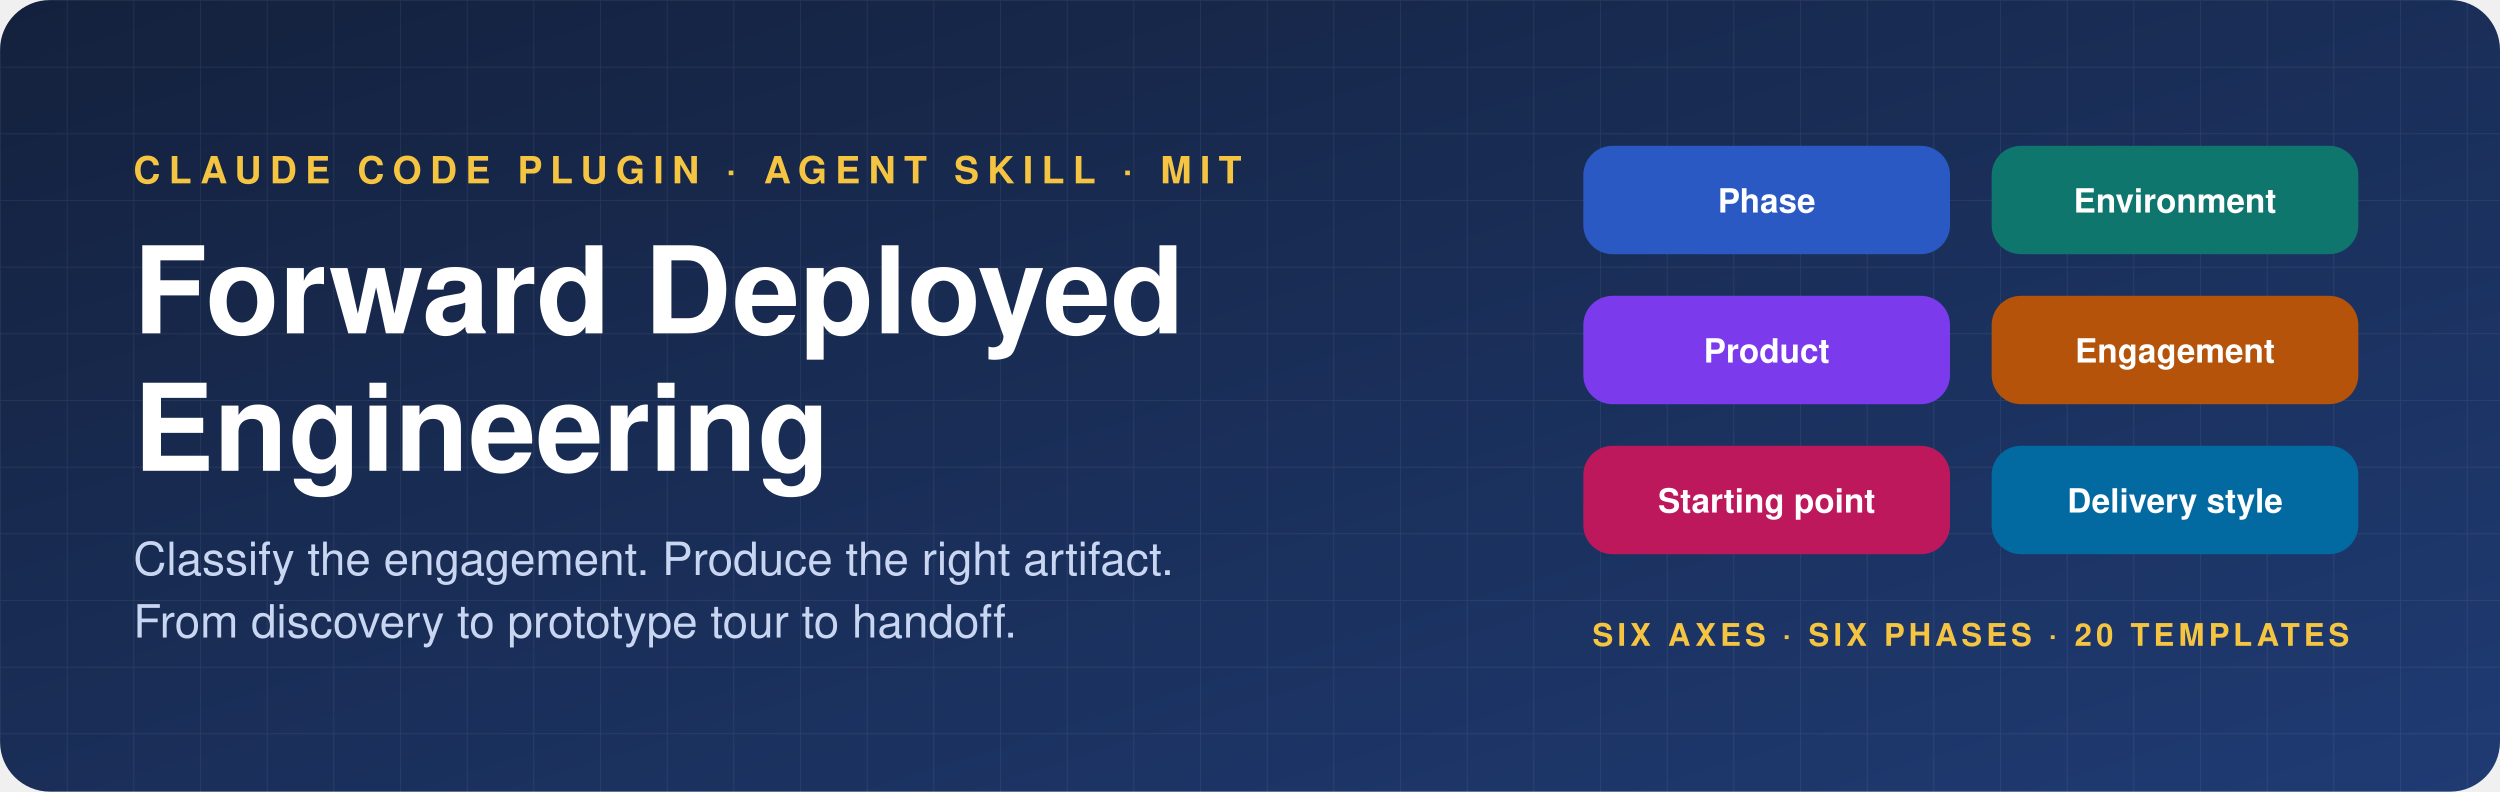
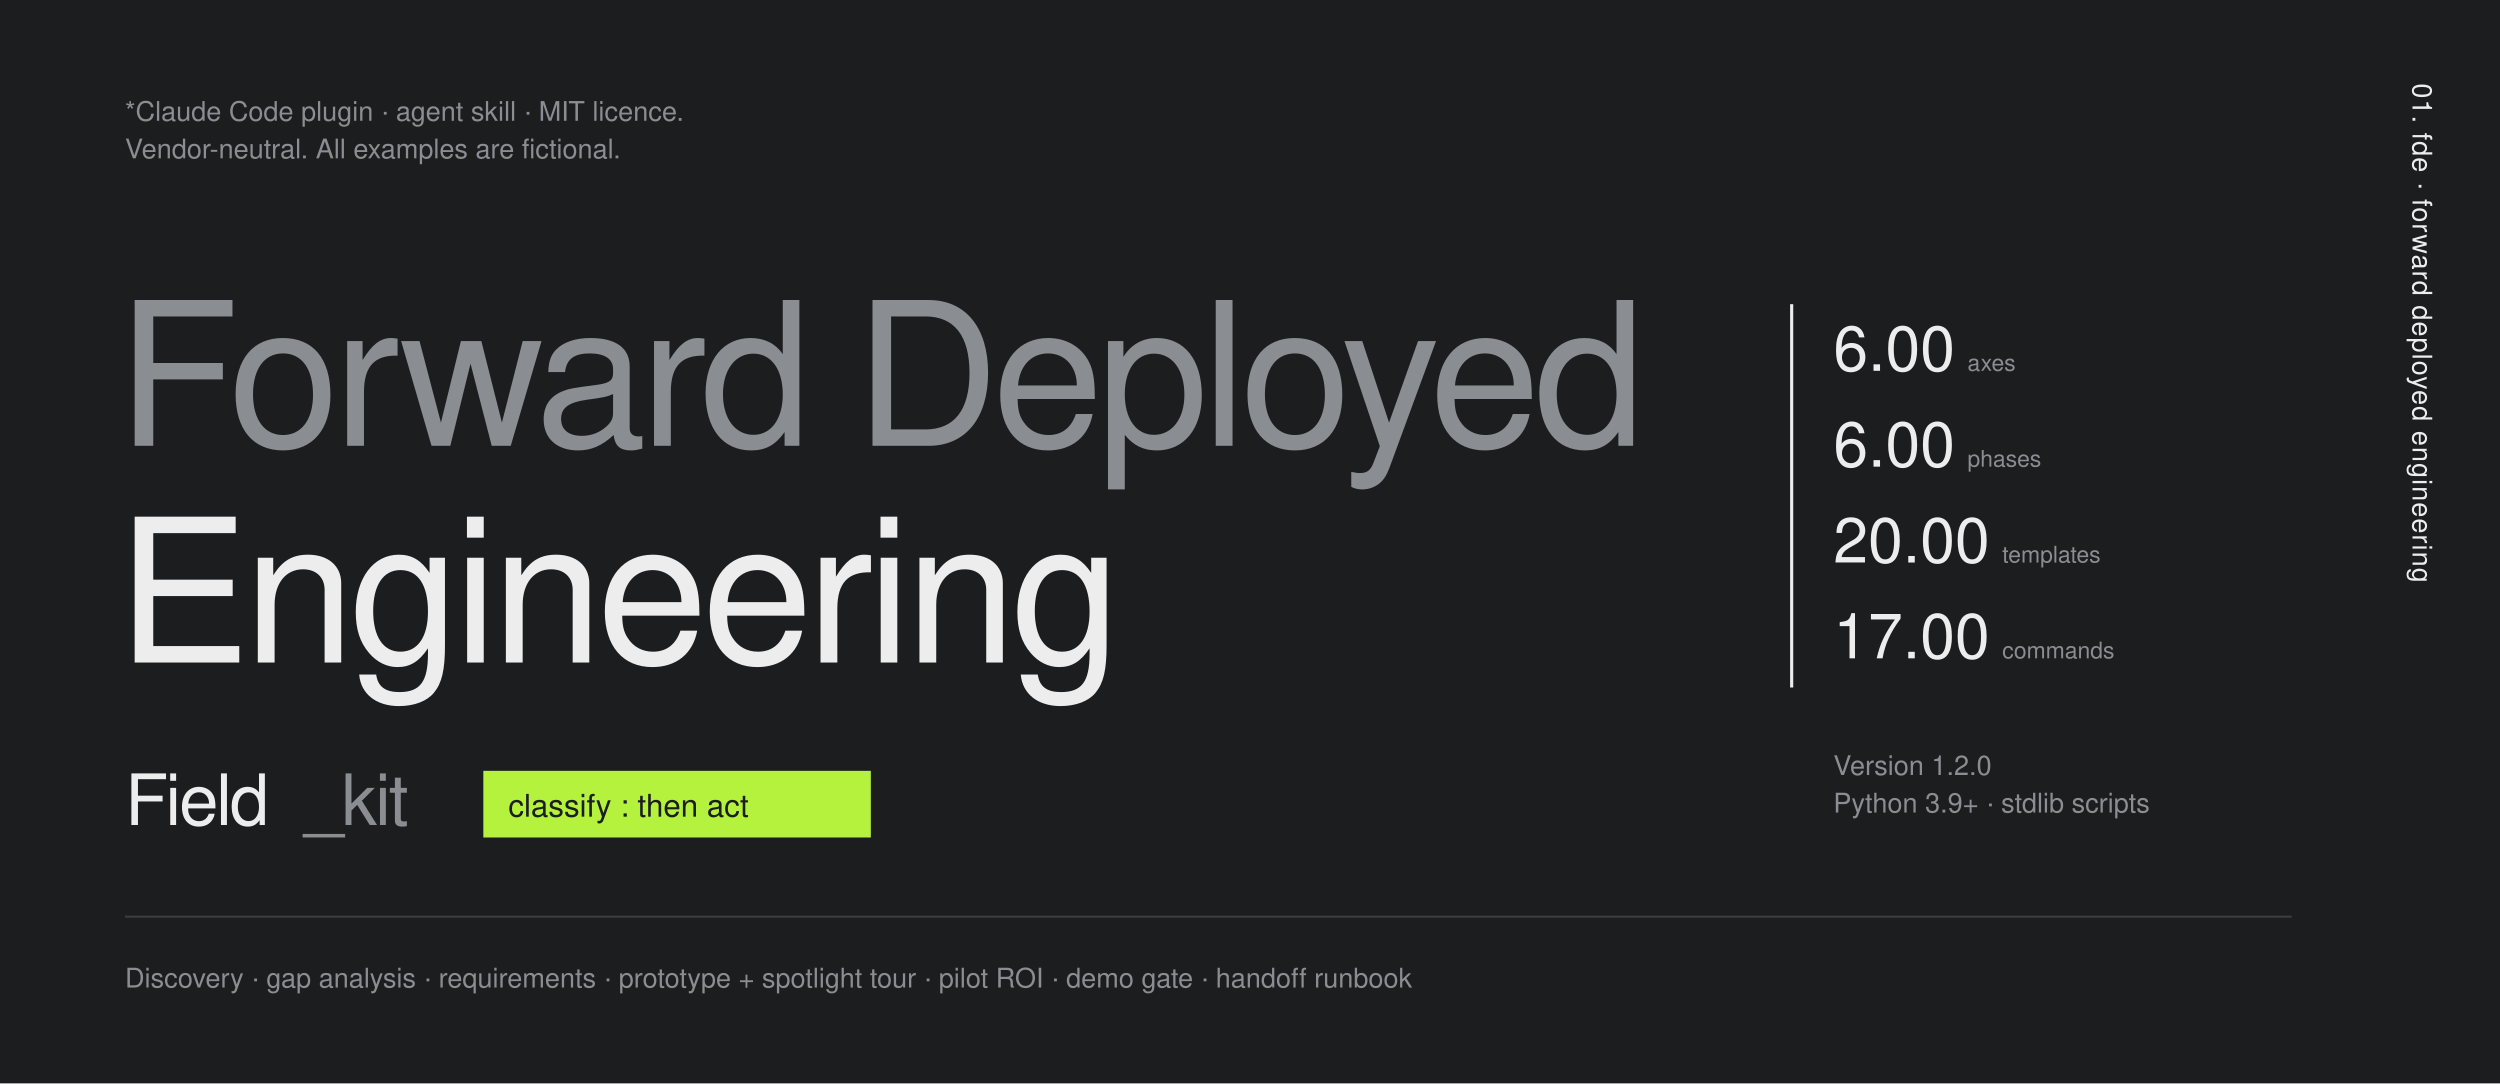
- <svg xmlns="http://www.w3.org/2000/svg" viewBox="0 0 1200 380" role="img" aria-labelledby="t d">
-   <defs>
-     <linearGradient id="g" x1="0" y1="0" x2="1" y2="1">
-       <stop offset="0" stop-color="#14213D" />
-       <stop offset="1" stop-color="#1F3B73" />
-     </linearGradient>
-     <pattern id="grid" width="32" height="32" patternUnits="userSpaceOnUse">
-       <path d="M32 0H0V32" fill="none" stroke="#ffffff" stroke-opacity=".06" />
-     </pattern>
-   </defs>
-   <rect width="1200" height="380" rx="24" fill="url(#g)" />
-   <rect width="1200" height="380" rx="24" fill="url(#grid)" />
-   <g font-family="Segoe UI, Helvetica, Arial, sans-serif">
-     <text x="64" y="88" fill="#F5C542" font-size="18" font-weight="700" letter-spacing="4">CLAUDE CODE PLUGIN · AGENT SKILL · MIT</text>
-     <text x="64" y="160" fill="#FFFFFF" font-size="58" font-weight="800">Forward Deployed</text>
-     <text x="64" y="226" fill="#FFFFFF" font-size="58" font-weight="800">Engineering</text>
-     <text x="64" y="276" fill="#C9D6F2" font-size="22">Classify the engagement. Produce the right artifact.</text>
-     <text x="64" y="306" fill="#C9D6F2" font-size="22">From discovery to prototype tour to handoff.</text>
-   </g>
-   <g font-family="Segoe UI, Helvetica, Arial, sans-serif" font-size="16" font-weight="700">
-     <g transform="translate(760 70)">
-       <rect width="176" height="52" rx="14" fill="#2B59C3" />
-       <text x="88" y="32" fill="#fff" text-anchor="middle">Phase</text>
-       <rect x="196" width="176" height="52" rx="14" fill="#0F766E" />
-       <text x="284" y="32" fill="#fff" text-anchor="middle">Environment</text>
-       <rect y="72" width="176" height="52" rx="14" fill="#7C3AED" />
-       <text x="88" y="104" fill="#fff" text-anchor="middle">Product</text>
-       <rect x="196" y="72" width="176" height="52" rx="14" fill="#B45309" />
-       <text x="284" y="104" fill="#fff" text-anchor="middle">Engagement</text>
-       <rect y="144" width="176" height="52" rx="14" fill="#BE185D" />
-       <text x="88" y="176" fill="#fff" text-anchor="middle">Starting point</text>
-       <rect x="196" y="144" width="176" height="52" rx="14" fill="#0369A1" />
-       <text x="284" y="176" fill="#fff" text-anchor="middle">Delivery style</text>
-       <text x="186" y="240" fill="#F5C542" text-anchor="middle" font-size="15" letter-spacing="2">SIX AXES · SIX PHASES · 20 TEMPLATES</text>
+ <svg xmlns="http://www.w3.org/2000/svg" viewBox="0 0 1200 520" role="img" aria-labelledby="t d">
+   <rect width="1200" height="520" fill="#1C1D1F" />
+   <g font-family="Helvetica Neue, Helvetica, Arial, sans-serif">
+     <text transform="translate(1158 40) rotate(90)" fill="#EDEDED" font-size="13" letter-spacing=".5">01.   fde · forward deployed engineering</text>
+     <text x="60" y="58" fill="#8A8D91" font-size="13">*Claude Code plugin · agent skill · MIT licence.</text>
+     <text x="60" y="76" fill="#8A8D91" font-size="13">Vendor-neutral. All examples are fictional.</text>
+     <text x="56" y="214" fill="#8A8D91" font-size="96" font-weight="300" letter-spacing="-3">Forward Deployed</text>
+     <text x="56" y="318" fill="#EDEDED" font-size="96" font-weight="500" letter-spacing="-3">Engineering</text>
+     <text x="60" y="396" fill="#EDEDED" font-size="34" font-weight="500" letter-spacing="-1">Field</text>
+     <text x="146" y="396" fill="#8A8D91" font-size="34" font-weight="300" letter-spacing="-1">_kit</text>
+     <rect x="232" y="370" width="186" height="32" fill="#B5F23D" />
+     <text x="244" y="392" fill="#1C1D1F" font-size="15" font-weight="500">classify : then act</text>
+     <line x1="60" y1="440" x2="1100" y2="440" stroke="#3A3D41" />
+     <text x="60" y="474" fill="#8A8D91" font-size="13">Discovery · gap analysis · requirements · prototype + spotlight tour · pilot ROI · demo gate · handoff runbook</text>
+     <line x1="860" y1="146" x2="860" y2="330" stroke="#EDEDED" stroke-width="1.5" />
+     <g font-size="30" fill="#EDEDED">
+       <text x="880" y="178">6.00<tspan font-size="11" fill="#8A8D91" dx="6">axes</tspan>
+       </text>
+       <text x="880" y="224">6.00<tspan font-size="11" fill="#8A8D91" dx="6">phases</tspan>
+       </text>
+       <text x="880" y="270">20.00<tspan font-size="11" fill="#8A8D91" dx="6">templates</tspan>
+       </text>
+       <text x="880" y="316">17.00<tspan font-size="11" fill="#8A8D91" dx="6">commands</tspan>
+       </text>
    </g>
+     <text x="880" y="372" fill="#8A8D91" font-size="13">Version 1.2.0</text>
+     <text x="880" y="390" fill="#8A8D91" font-size="13">Python 3.9+ · stdlib scripts</text>
  </g>
</svg>
